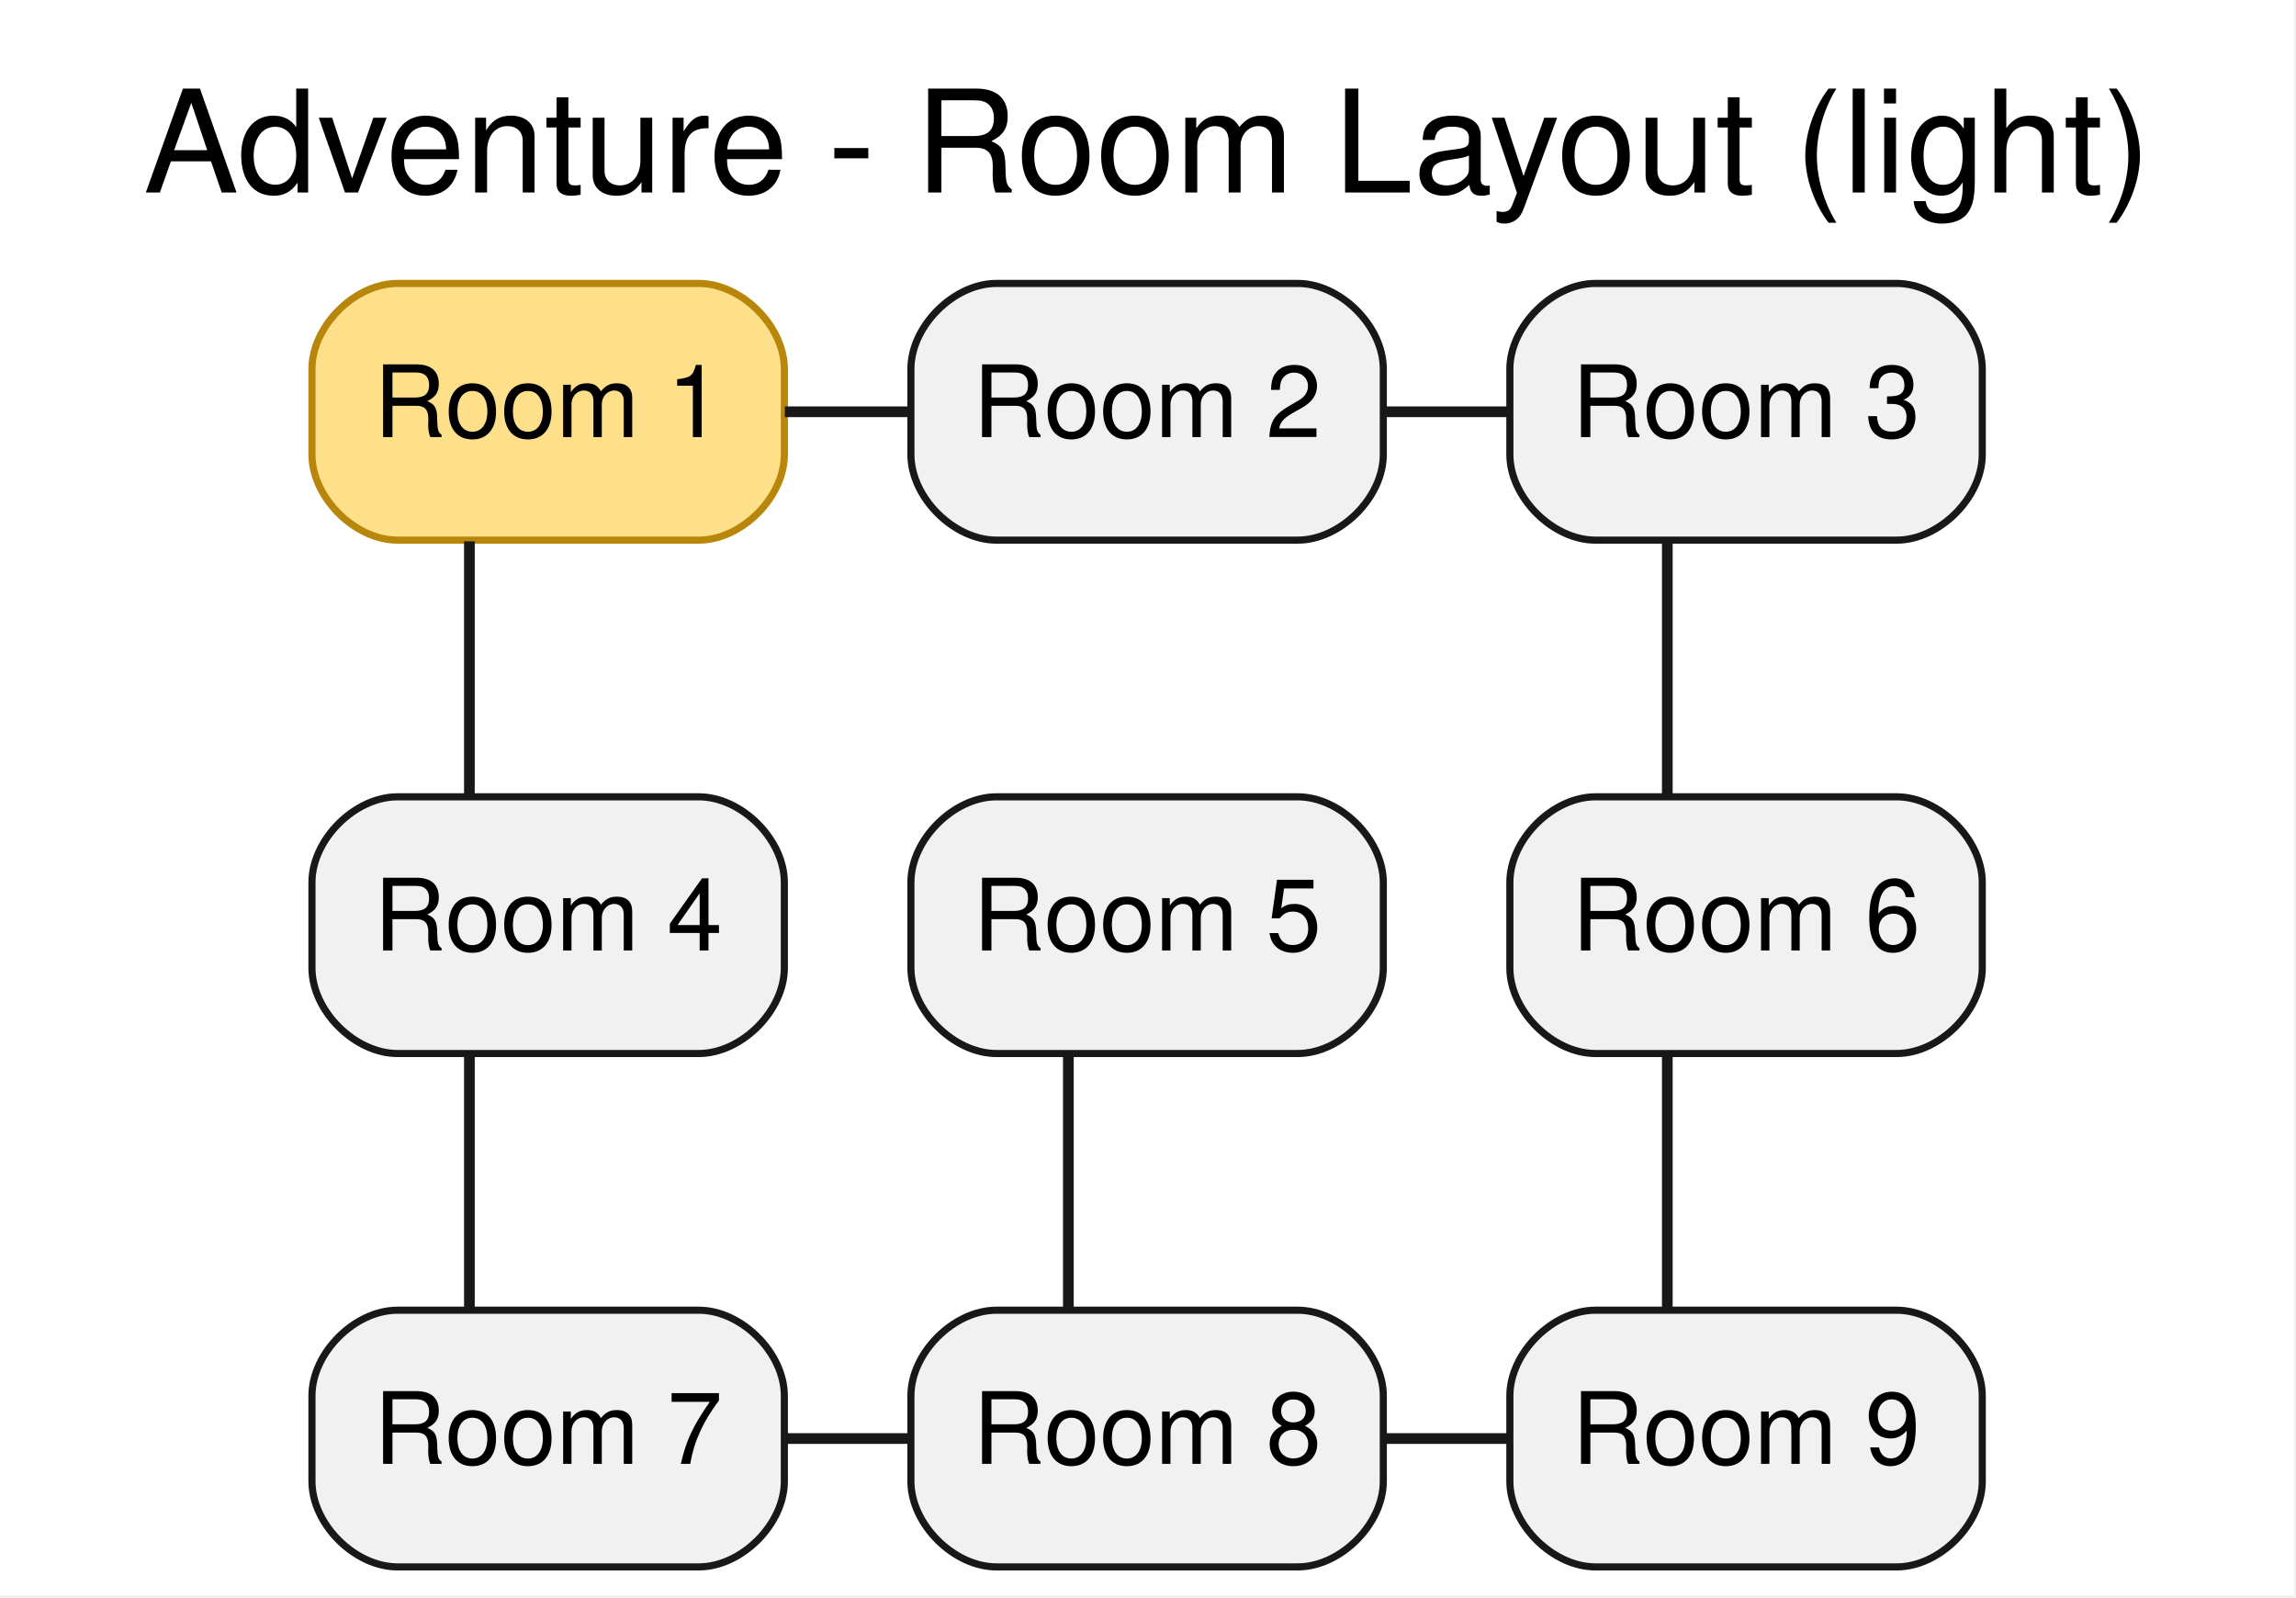
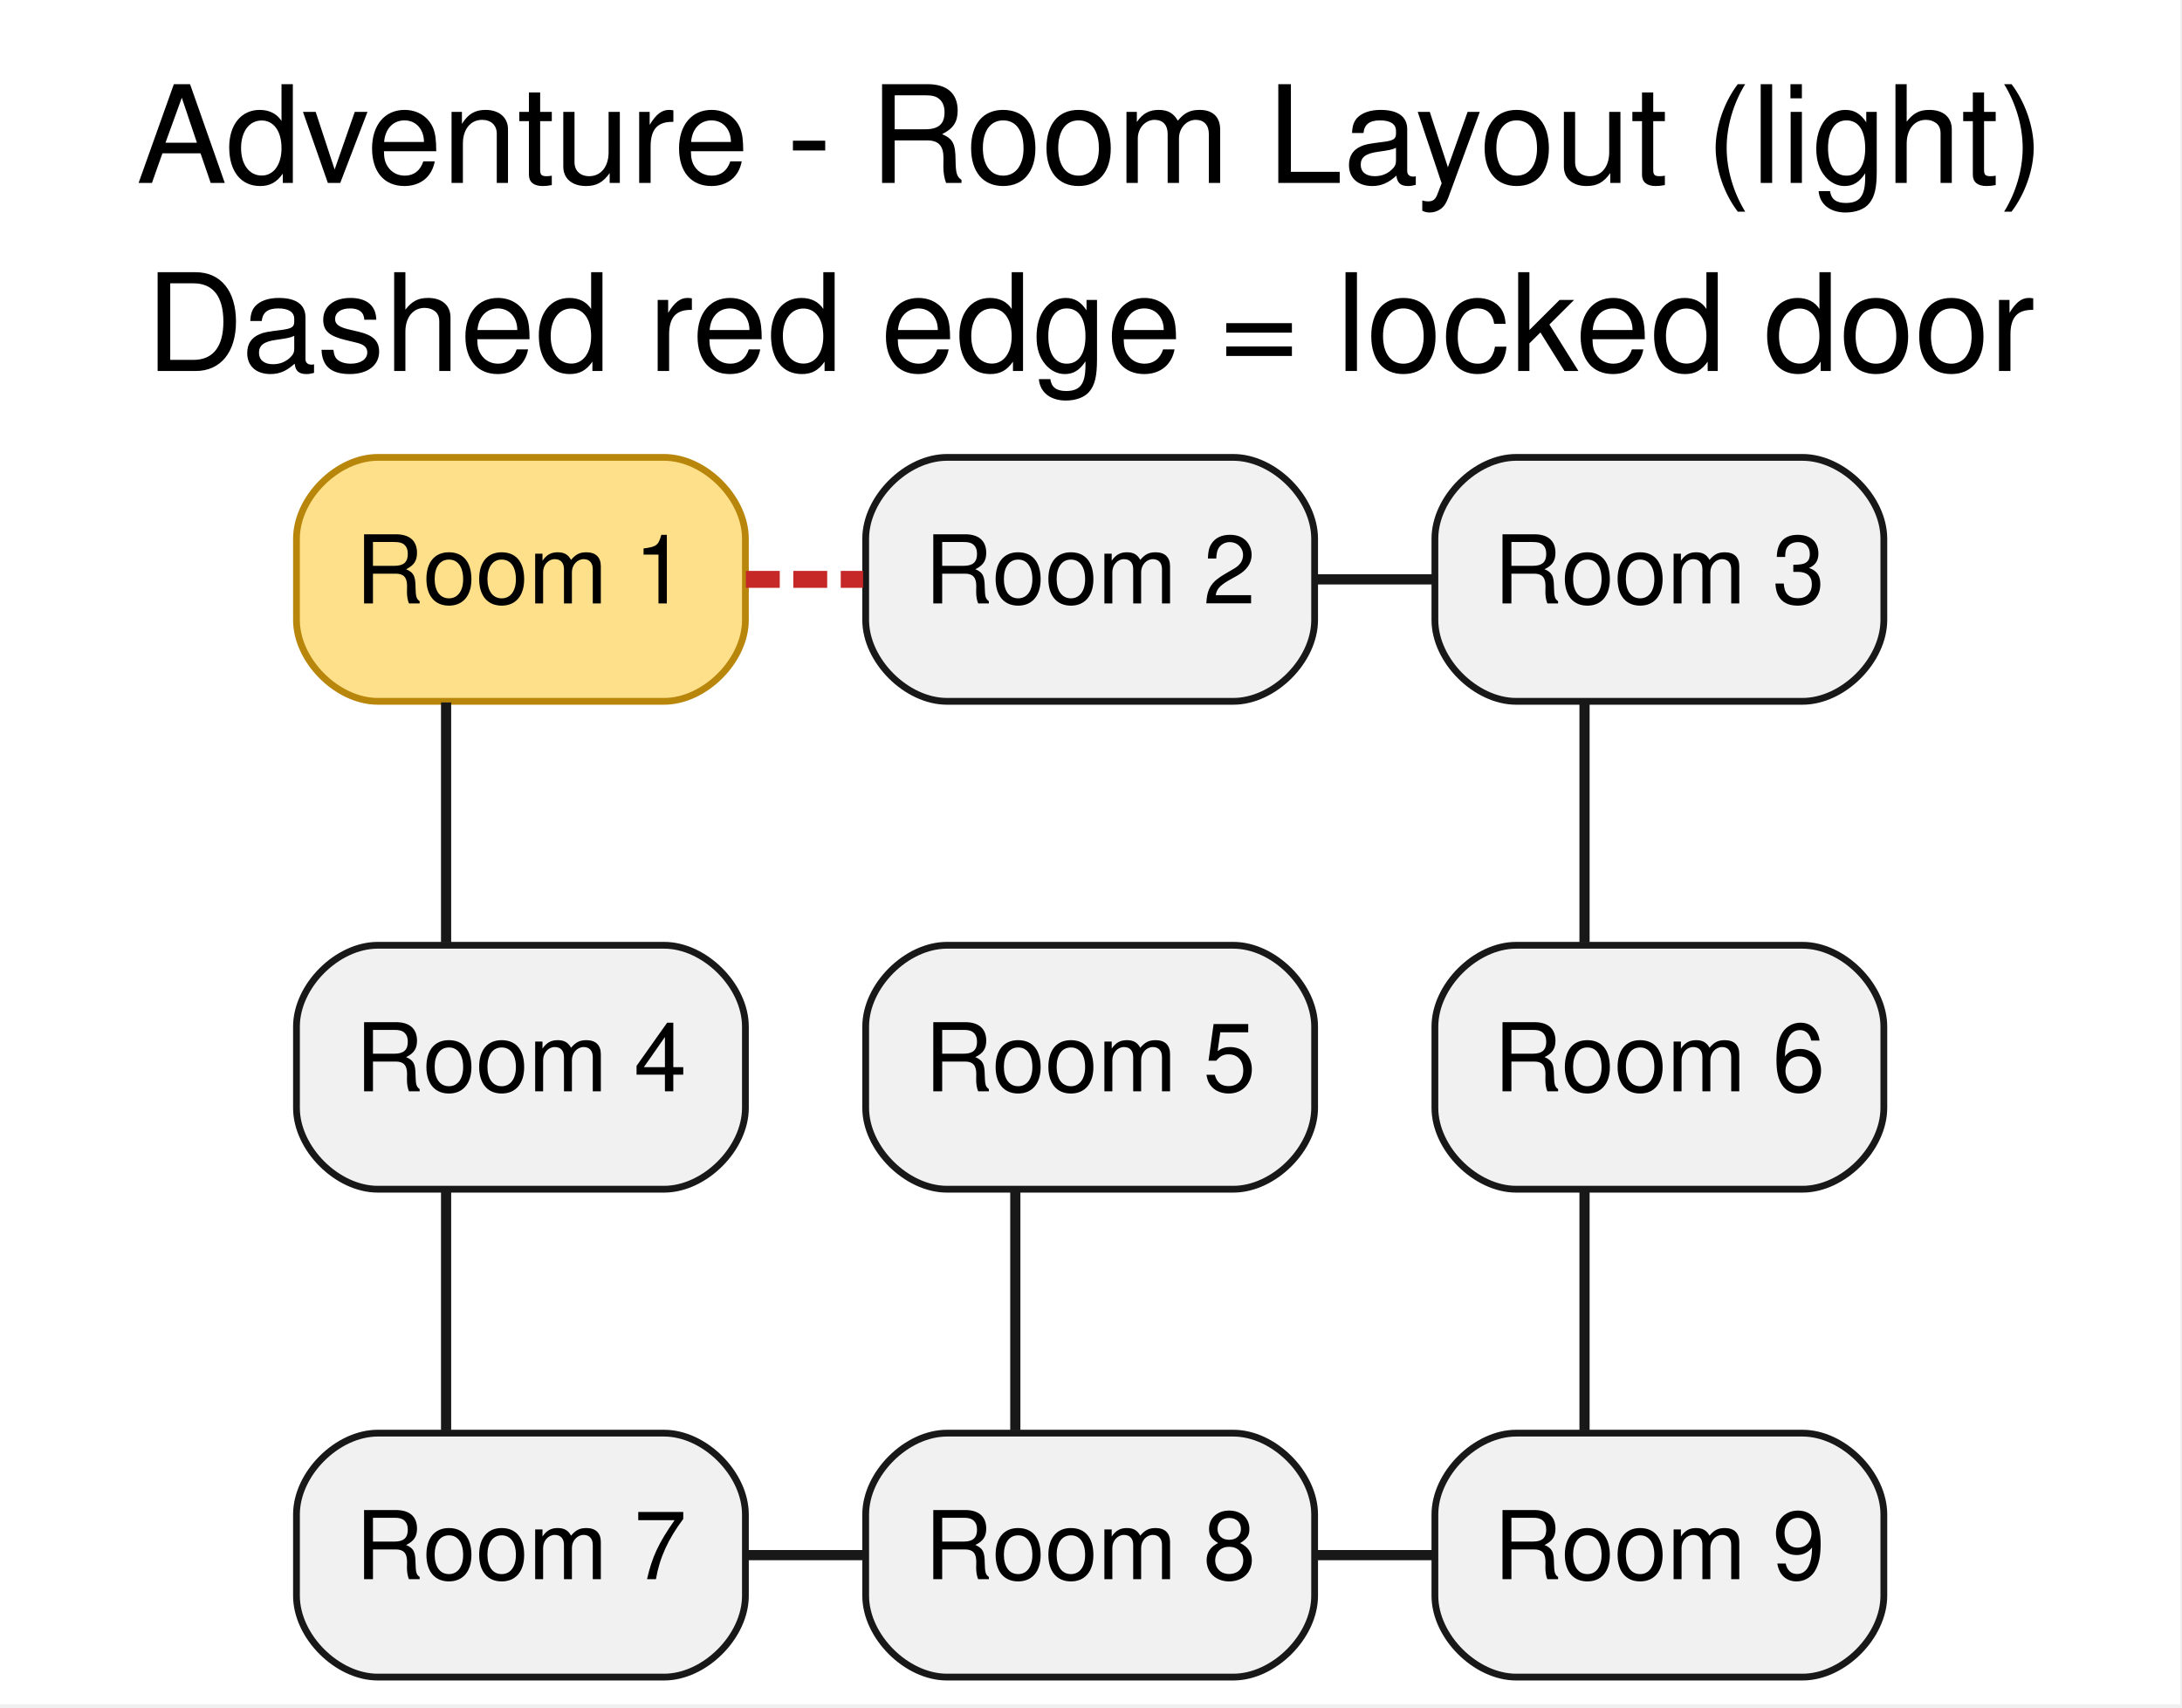
- <svg xmlns="http://www.w3.org/2000/svg" width="322pt" height="224pt" viewBox="0.00 0.00 322.00 224.00">
-   <g id="graph0" class="graph" transform="scale(1 1) rotate(0) translate(4 219.75)">
-     <polygon fill="white" stroke="none" points="-4,4 -4,-219.75 317.75,-219.75 317.75,4 -4,4" />
-     <text xml:space="preserve" text-anchor="middle" x="156.88" y="-192.75" font-family="Helvetica,sans-Serif" font-size="20.00" fill="#000000">Adventure - Room Layout (light)</text>
+ <svg xmlns="http://www.w3.org/2000/svg" width="322pt" height="252pt" viewBox="0.00 0.00 322.00 252.00">
+   <g id="graph0" class="graph" transform="scale(1 1) rotate(0) translate(4 247.5)">
+     <polygon fill="white" stroke="none" points="-4,4 -4,-247.5 317.75,-247.5 317.75,4 -4,4" />
+     <text xml:space="preserve" text-anchor="middle" x="156.88" y="-220.5" font-family="Helvetica,sans-Serif" font-size="20.00" fill="#000000">Adventure - Room Layout (light)</text>
+     <text xml:space="preserve" text-anchor="middle" x="156.88" y="-192.75" font-family="Helvetica,sans-Serif" font-size="20.00" fill="#000000">Dashed red edge = locked door</text>
    <g id="node1" class="node">
      <path fill="#ffe08a" stroke="#b8860b" d="M94,-180C94,-180 51.75,-180 51.75,-180 45.75,-180 39.75,-174 39.75,-168 39.75,-168 39.75,-156 39.75,-156 39.75,-150 45.75,-144 51.75,-144 51.75,-144 94,-144 94,-144 100,-144 106,-150 106,-156 106,-156 106,-168 106,-168 106,-174 100,-180 94,-180" />
      <text xml:space="preserve" text-anchor="middle" x="72.88" y="-158.45" font-family="Helvetica,sans-Serif" font-size="14.00" fill="#000000">Room 1</text>
    </g>
    <g id="node2" class="node">
      <path fill="#f1f1f1" stroke="#181818" d="M178,-180C178,-180 135.75,-180 135.75,-180 129.75,-180 123.75,-174 123.75,-168 123.75,-168 123.75,-156 123.75,-156 123.75,-150 129.75,-144 135.75,-144 135.75,-144 178,-144 178,-144 184,-144 190,-150 190,-156 190,-156 190,-168 190,-168 190,-174 184,-180 178,-180" />
      <text xml:space="preserve" text-anchor="middle" x="156.88" y="-158.45" font-family="Helvetica,sans-Serif" font-size="14.00" fill="#000000">Room 2</text>
    </g>
    <g id="edge1" class="edge">
-       <path fill="none" stroke="#181818" stroke-width="1.5" d="M106.07,-162C111.76,-162 117.67,-162 123.37,-162" />
+       <path fill="none" stroke="#c62828" stroke-width="2.5" stroke-dasharray="5,2" d="M106.07,-162C111.76,-162 117.67,-162 123.37,-162" />
    </g>
    <g id="node4" class="node">
      <path fill="#f1f1f1" stroke="#181818" d="M94,-108C94,-108 51.75,-108 51.75,-108 45.75,-108 39.75,-102 39.75,-96 39.75,-96 39.75,-84 39.75,-84 39.75,-78 45.75,-72 51.75,-72 51.75,-72 94,-72 94,-72 100,-72 106,-78 106,-84 106,-84 106,-96 106,-96 106,-102 100,-108 94,-108" />
      <text xml:space="preserve" text-anchor="middle" x="72.88" y="-86.45" font-family="Helvetica,sans-Serif" font-size="14.00" fill="#000000">Room 4</text>
    </g>
    <g id="edge5" class="edge">
      <path fill="none" stroke="#181818" stroke-width="1.5" d="M61.83,-143.83C61.83,-133 61.83,-119.29 61.83,-108.41" />
    </g>
    <g id="node3" class="node">
      <path fill="#f1f1f1" stroke="#181818" d="M262,-180C262,-180 219.75,-180 219.75,-180 213.75,-180 207.75,-174 207.75,-168 207.75,-168 207.75,-156 207.75,-156 207.75,-150 213.75,-144 219.75,-144 219.75,-144 262,-144 262,-144 268,-144 274,-150 274,-156 274,-156 274,-168 274,-168 274,-174 268,-180 262,-180" />
      <text xml:space="preserve" text-anchor="middle" x="240.88" y="-158.45" font-family="Helvetica,sans-Serif" font-size="14.00" fill="#000000">Room 3</text>
    </g>
    <g id="edge2" class="edge">
      <path fill="none" stroke="#181818" stroke-width="1.5" d="M190.07,-162C195.76,-162 201.67,-162 207.37,-162" />
    </g>
    <g id="node5" class="node">
      <path fill="#f1f1f1" stroke="#181818" d="M178,-108C178,-108 135.75,-108 135.75,-108 129.75,-108 123.75,-102 123.75,-96 123.75,-96 123.75,-84 123.75,-84 123.75,-78 129.75,-72 135.75,-72 135.75,-72 178,-72 178,-72 184,-72 190,-78 190,-84 190,-84 190,-96 190,-96 190,-102 184,-108 178,-108" />
      <text xml:space="preserve" text-anchor="middle" x="156.88" y="-86.45" font-family="Helvetica,sans-Serif" font-size="14.00" fill="#000000">Room 5</text>
    </g>
    <g id="node6" class="node">
      <path fill="#f1f1f1" stroke="#181818" d="M262,-108C262,-108 219.75,-108 219.75,-108 213.75,-108 207.75,-102 207.75,-96 207.75,-96 207.75,-84 207.75,-84 207.75,-78 213.75,-72 219.75,-72 219.75,-72 262,-72 262,-72 268,-72 274,-78 274,-84 274,-84 274,-96 274,-96 274,-102 268,-108 262,-108" />
      <text xml:space="preserve" text-anchor="middle" x="240.88" y="-86.45" font-family="Helvetica,sans-Serif" font-size="14.00" fill="#000000">Room 6</text>
    </g>
    <g id="edge6" class="edge">
      <path fill="none" stroke="#181818" stroke-width="1.5" d="M229.83,-143.83C229.83,-133 229.83,-119.29 229.83,-108.41" />
    </g>
    <g id="node7" class="node">
      <path fill="#f1f1f1" stroke="#181818" d="M94,-36C94,-36 51.75,-36 51.75,-36 45.75,-36 39.75,-30 39.75,-24 39.75,-24 39.75,-12 39.75,-12 39.75,-6 45.75,0 51.75,0 51.75,0 94,0 94,0 100,0 106,-6 106,-12 106,-12 106,-24 106,-24 106,-30 100,-36 94,-36" />
      <text xml:space="preserve" text-anchor="middle" x="72.88" y="-14.45" font-family="Helvetica,sans-Serif" font-size="14.00" fill="#000000">Room 7</text>
    </g>
    <g id="edge7" class="edge">
      <path fill="none" stroke="#181818" stroke-width="1.5" d="M61.83,-71.83C61.83,-61 61.83,-47.29 61.83,-36.41" />
    </g>
    <g id="node8" class="node">
      <path fill="#f1f1f1" stroke="#181818" d="M178,-36C178,-36 135.75,-36 135.75,-36 129.75,-36 123.75,-30 123.75,-24 123.75,-24 123.75,-12 123.75,-12 123.75,-6 129.75,0 135.75,0 135.75,0 178,0 178,0 184,0 190,-6 190,-12 190,-12 190,-24 190,-24 190,-30 184,-36 178,-36" />
      <text xml:space="preserve" text-anchor="middle" x="156.88" y="-14.45" font-family="Helvetica,sans-Serif" font-size="14.00" fill="#000000">Room 8</text>
    </g>
    <g id="edge8" class="edge">
      <path fill="none" stroke="#181818" stroke-width="1.5" d="M145.83,-71.83C145.83,-61 145.83,-47.29 145.83,-36.41" />
    </g>
    <g id="node9" class="node">
      <path fill="#f1f1f1" stroke="#181818" d="M262,-36C262,-36 219.75,-36 219.75,-36 213.75,-36 207.75,-30 207.75,-24 207.75,-24 207.75,-12 207.75,-12 207.75,-6 213.75,0 219.75,0 219.75,0 262,0 262,0 268,0 274,-6 274,-12 274,-12 274,-24 274,-24 274,-30 268,-36 262,-36" />
      <text xml:space="preserve" text-anchor="middle" x="240.88" y="-14.45" font-family="Helvetica,sans-Serif" font-size="14.00" fill="#000000">Room 9</text>
    </g>
    <g id="edge9" class="edge">
      <path fill="none" stroke="#181818" stroke-width="1.5" d="M229.83,-71.83C229.83,-61 229.83,-47.29 229.83,-36.41" />
    </g>
    <g id="edge3" class="edge">
      <path fill="none" stroke="#181818" stroke-width="1.5" d="M106.07,-18C111.76,-18 117.67,-18 123.37,-18" />
    </g>
    <g id="edge4" class="edge">
      <path fill="none" stroke="#181818" stroke-width="1.5" d="M190.07,-18C195.76,-18 201.67,-18 207.37,-18" />
    </g>
  </g>
</svg>
